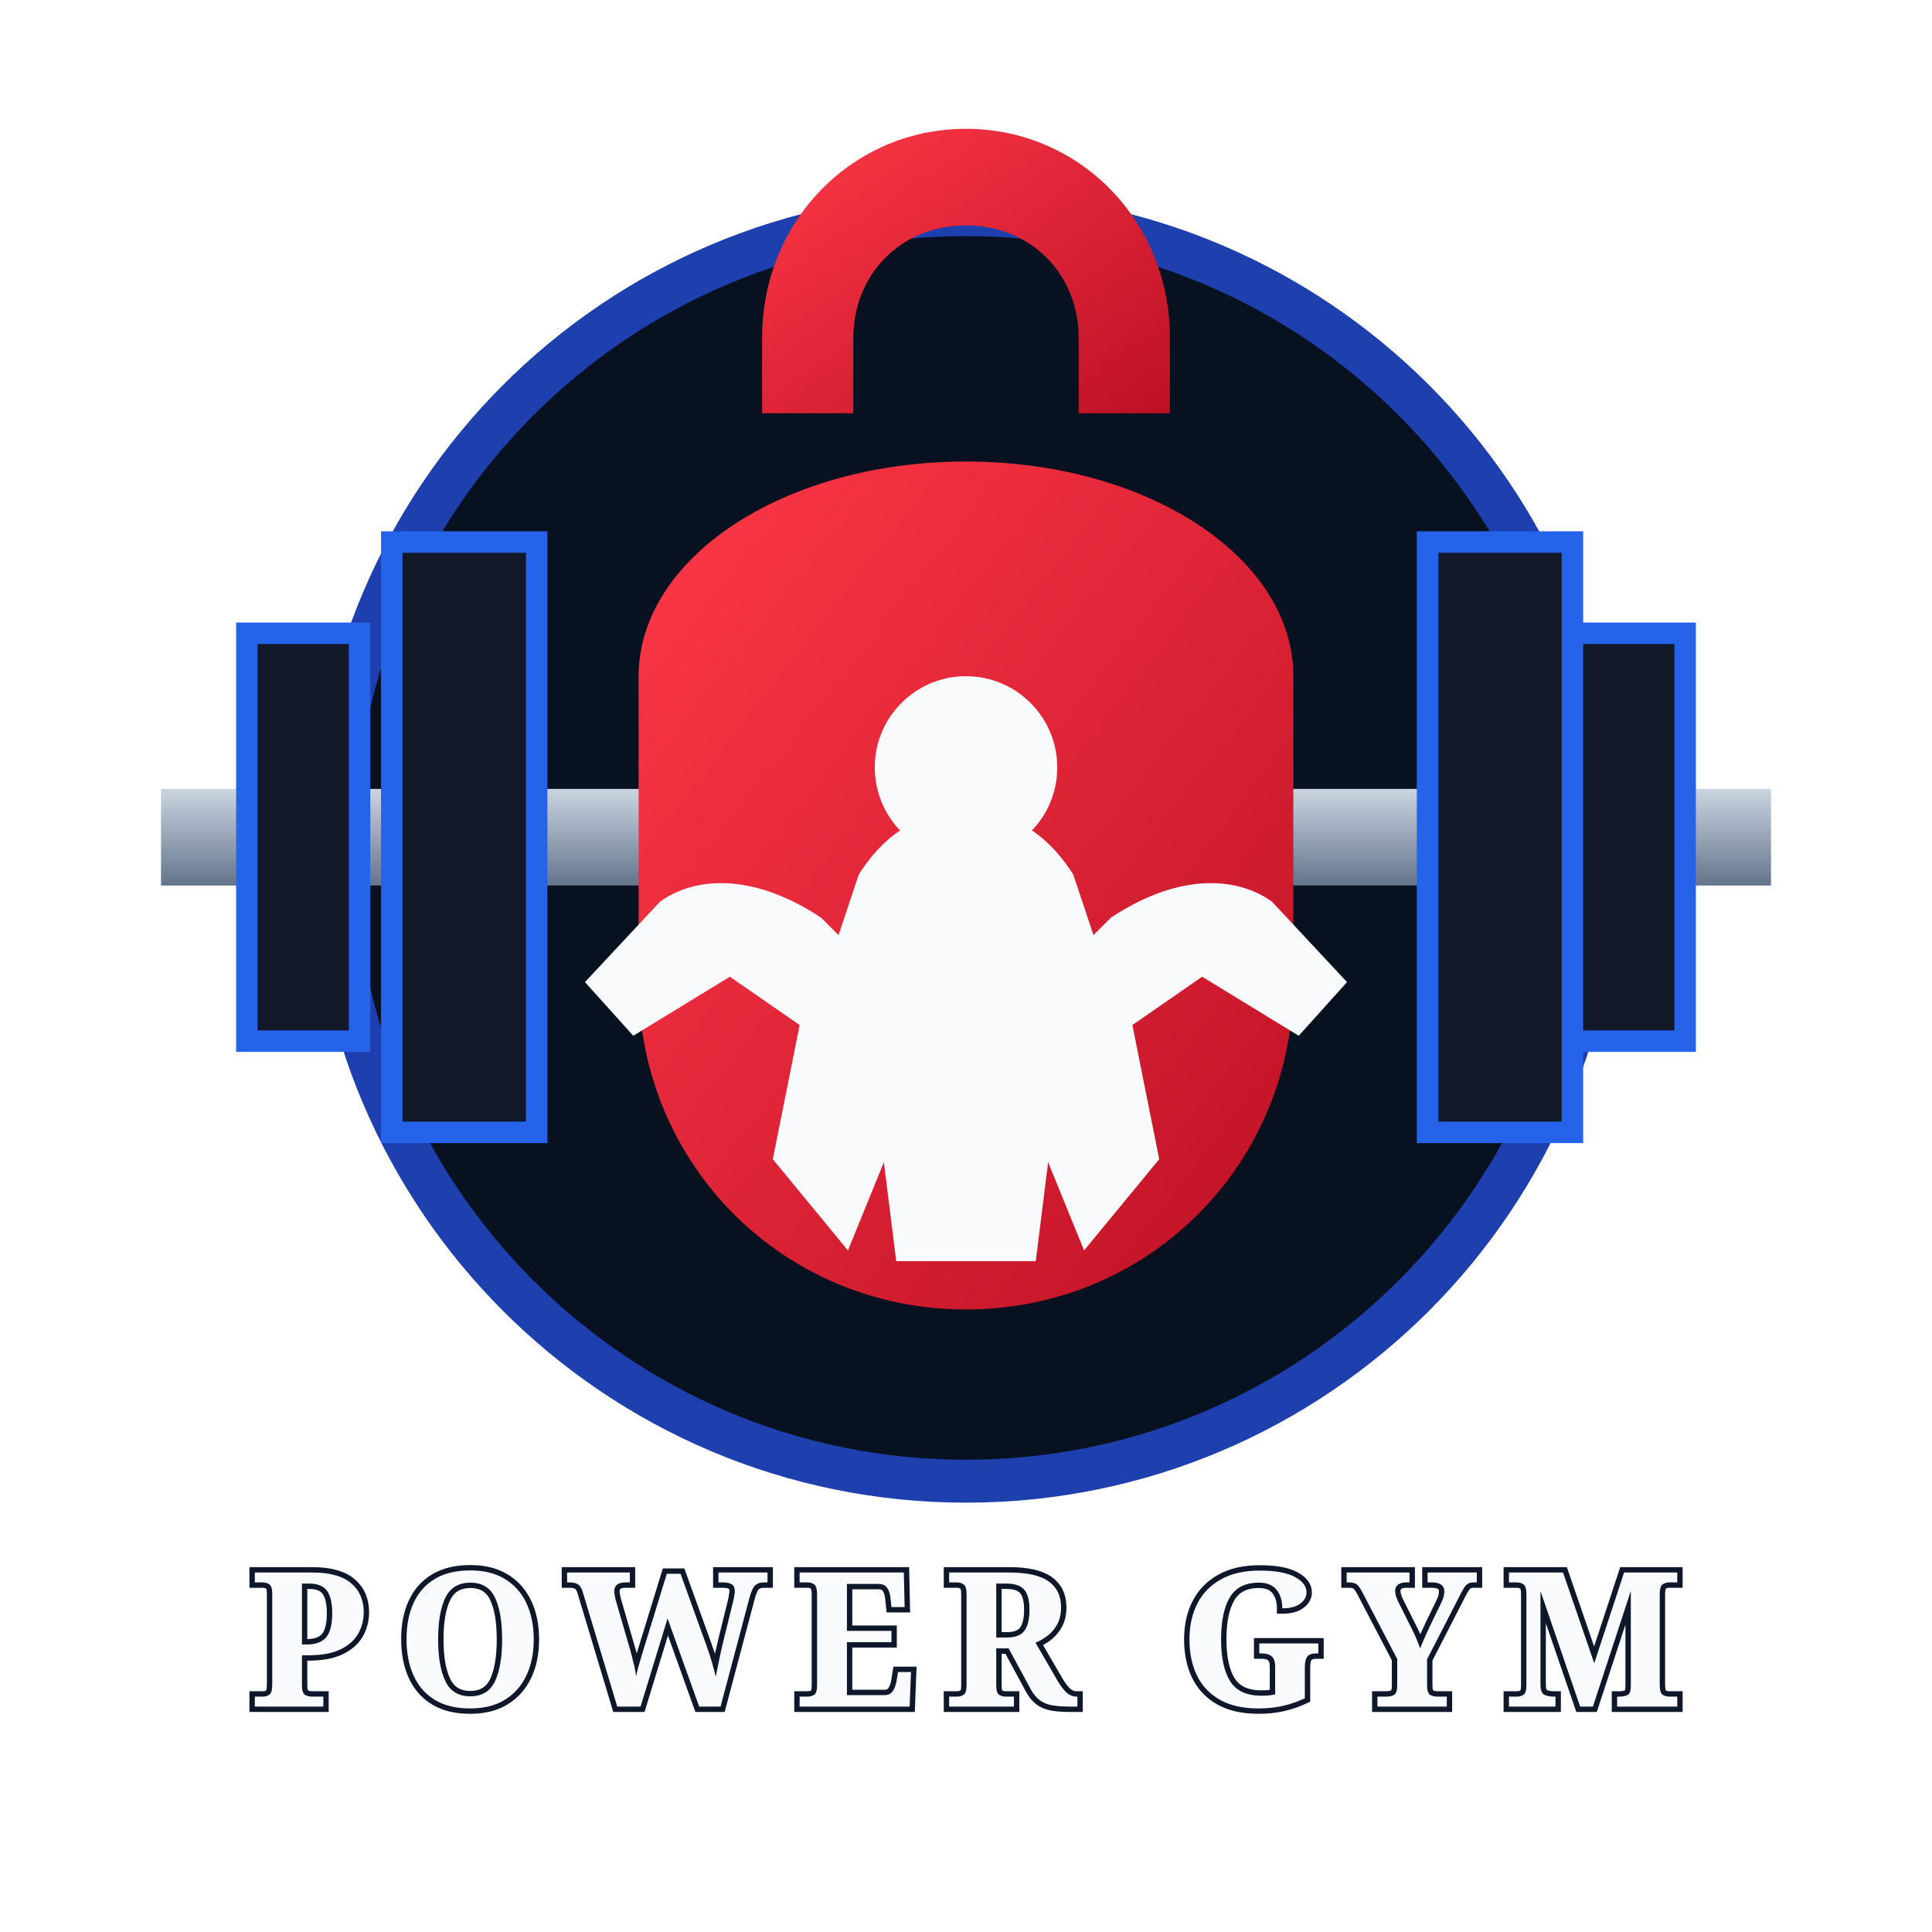
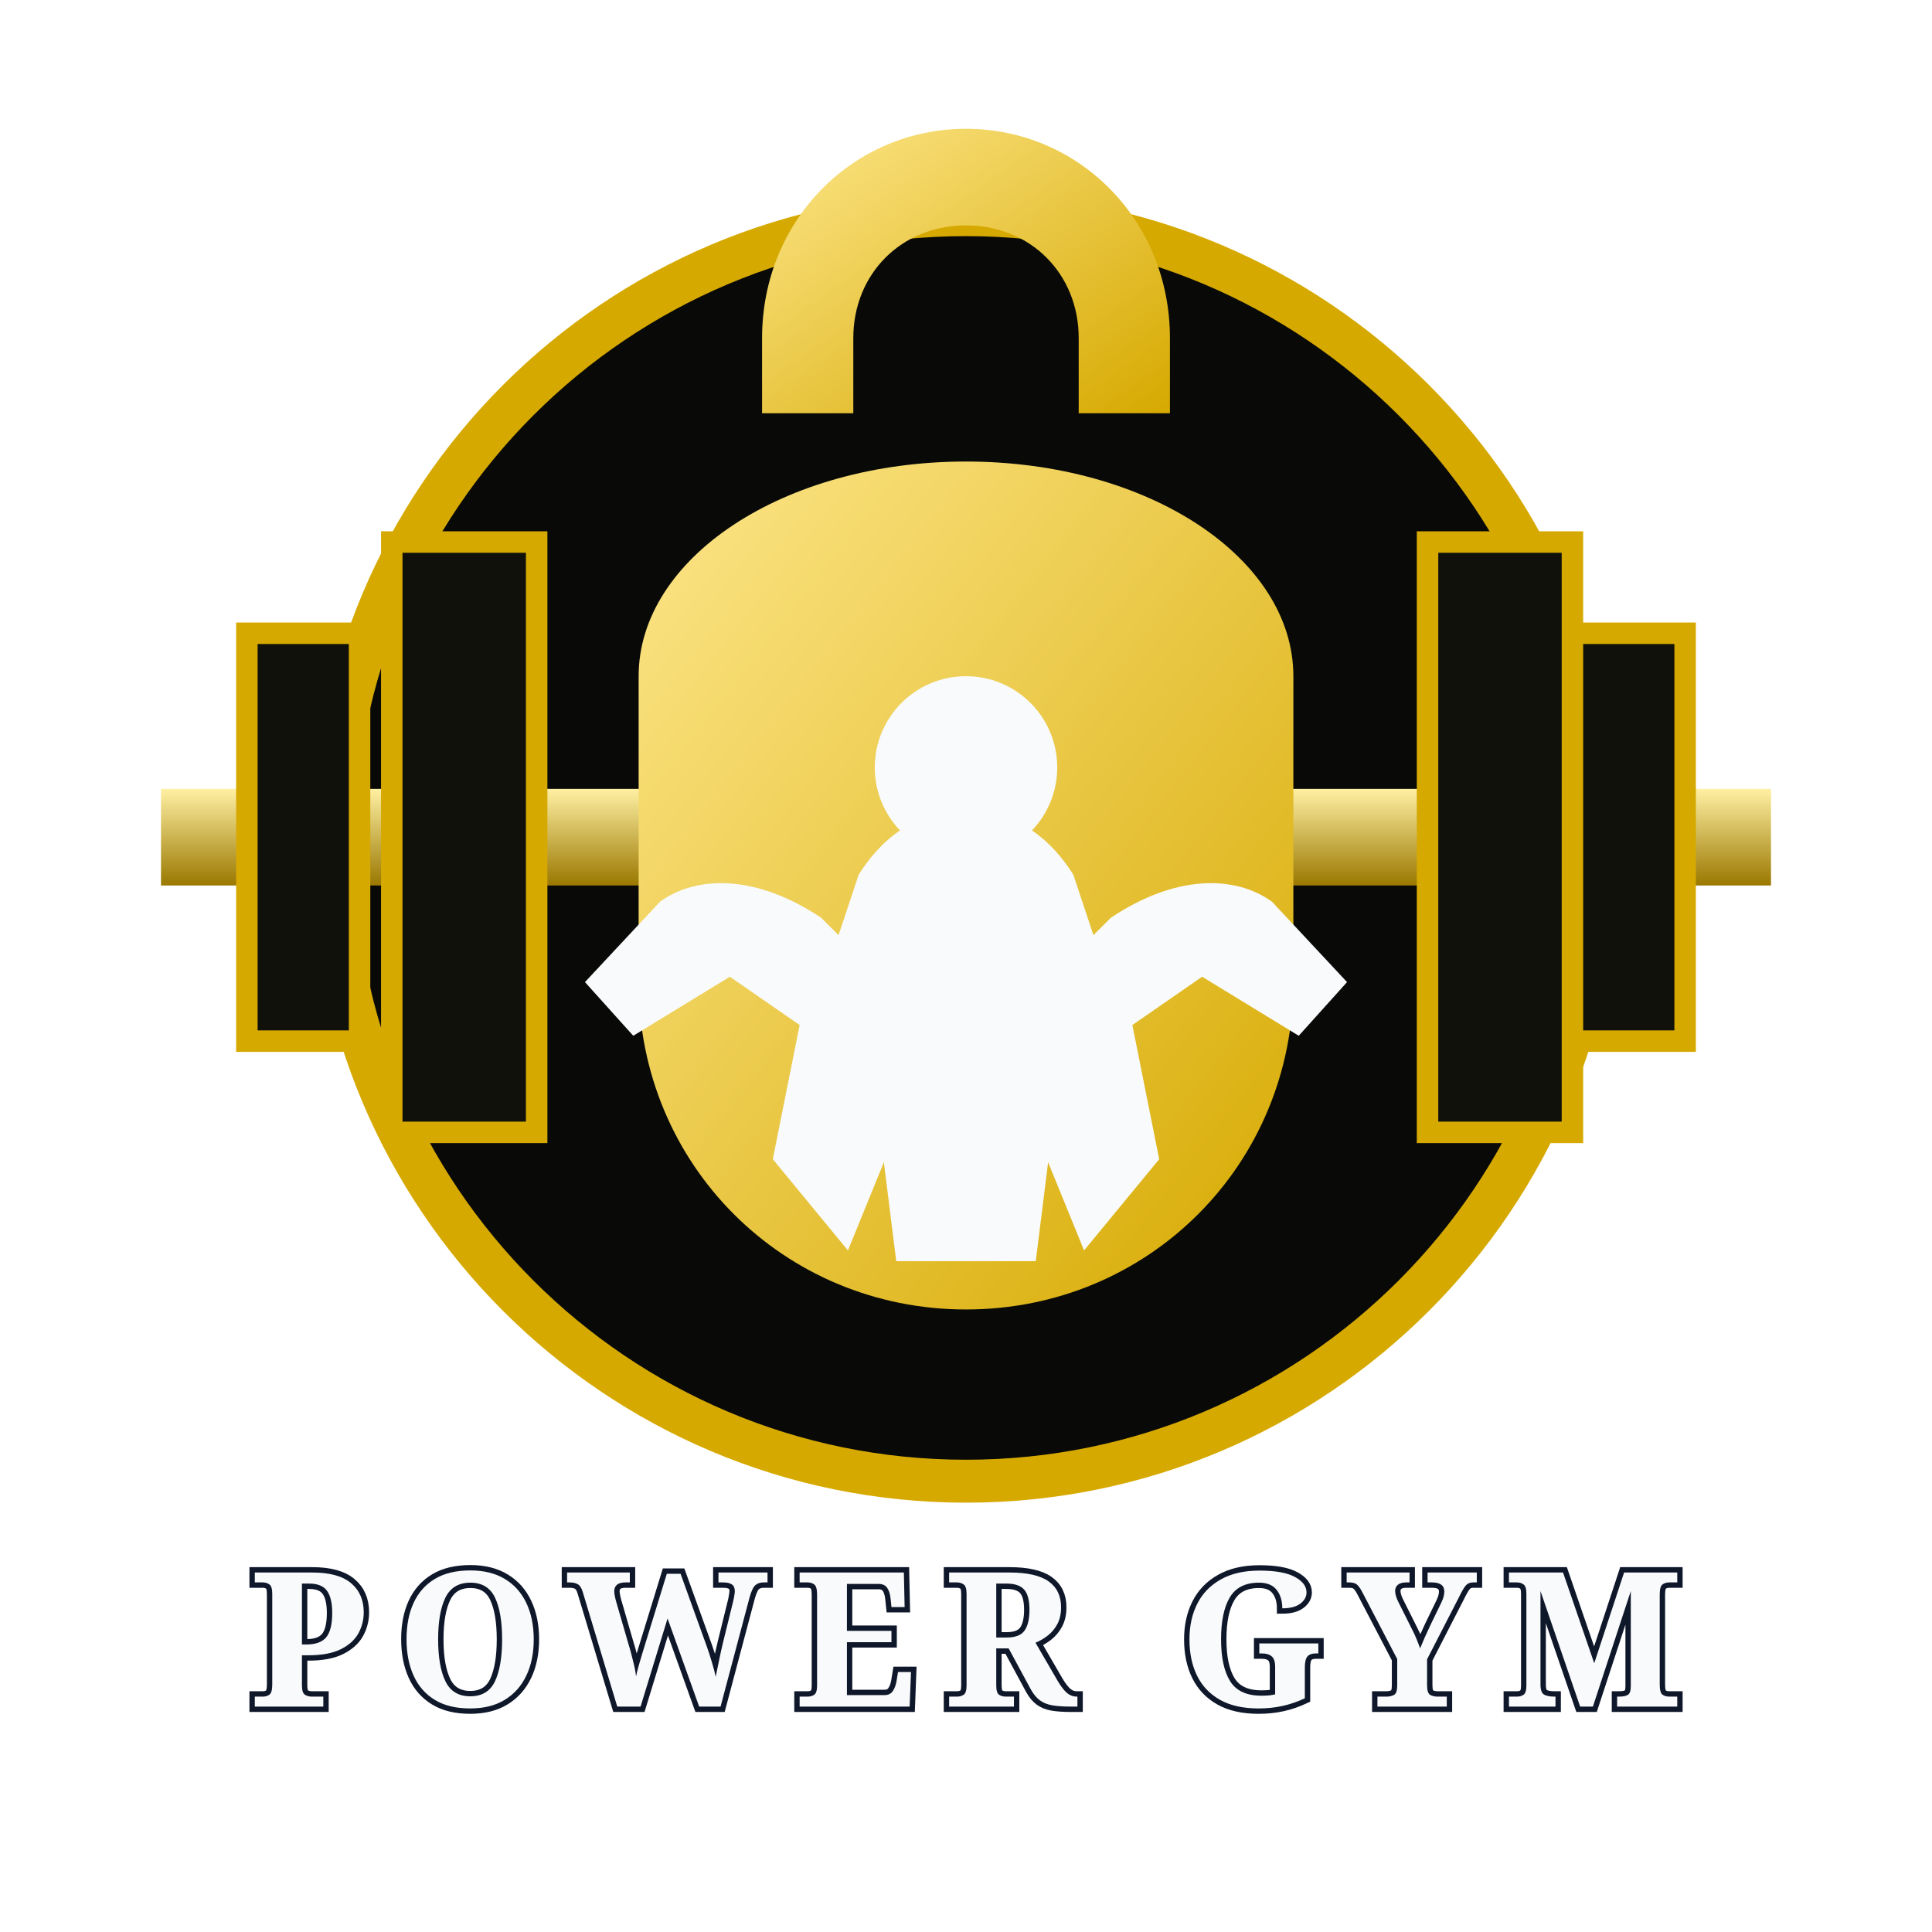
<svg xmlns="http://www.w3.org/2000/svg" viewBox="0 0 360 360" role="img" aria-labelledby="title">
  <defs>
-     <linearGradient id="red" x1="0" y1="0" x2="1" y2="1">
-       <stop offset="0" stop-color="#ff3947" />
-       <stop offset="1" stop-color="#bd1025" />
+     <linearGradient id="gold" x1="0" y1="0" x2="1" y2="1">
+       <stop offset="0" stop-color="#fde68a" />
+       <stop offset="1" stop-color="#d6a900" />
    </linearGradient>
    <linearGradient id="steel" x1="0" y1="0" x2="0" y2="1">
-       <stop offset="0" stop-color="#cbd5e1" />
-       <stop offset="1" stop-color="#64748b" />
+       <stop offset="0" stop-color="#fff0a3" />
+       <stop offset="1" stop-color="#9a7800" />
    </linearGradient>
  </defs>
-   <circle cx="180" cy="158" r="118" fill="#07111f" stroke="#1e40af" stroke-width="8" />
-   <path d="M142 77v-14c0-22 17-39 38-39s38 17 38 39v14h-17V63c0-12-9-21-21-21s-21 9-21 21v14z" fill="url(#red)" />
+   <circle cx="180" cy="158" r="118" fill="#090a08" stroke="#d6a900" stroke-width="8" />
+   <path d="M142 77v-14c0-22 17-39 38-39s38 17 38 39v14h-17V63c0-12-9-21-21-21s-21 9-21 21v14z" fill="url(#gold)" />
  <path d="M30 147h300v18H30z" fill="url(#steel)" />
-   <path d="M46 118h21v76H46zM73 101h27v110H73zM266 101h27v110h-27zM293 118h21v76h-21z" fill="#111827" stroke="#2563eb" stroke-width="4" />
-   <path d="M119 126c0-22 27-40 61-40s61 18 61 40v57c0 34-27 61-61 61s-61-27-61-61z" fill="url(#red)" />
+   <path d="M46 118h21v76H46zM73 101h27v110H73zM266 101h27v110h-27zM293 118h21v76h-21z" fill="#11110b" stroke="#d6a900" stroke-width="4" />
+   <path d="M119 126c0-22 27-40 61-40s61 18 61 40v57c0 34-27 61-61 61s-61-27-61-61z" fill="url(#gold)" />
  <path d="M153 171c-12-8-23-8-30-3l-14 15 9 10 18-11 13 9-5 25 14 17 11-27-3-22zM207 171c12-8 23-8 30-3l14 15-9 10-18-11-13 9 5 25-14 17-11-27 3-22z" fill="#f8fafc" />
  <circle cx="180" cy="143" r="17" fill="#f8fafc" />
  <path d="M160 163c5-8 12-12 20-12s15 4 20 12l8 24-11 16-4 32h-26l-4-32-11-16z" fill="#f8fafc" />
  <text x="180" y="318" text-anchor="middle" fill="#f8fafc" stroke="#0f172a" stroke-width="2" paint-order="stroke" font-family="Georgia,serif" font-size="35" font-weight="700" letter-spacing="5">POWER GYM</text>
</svg>
